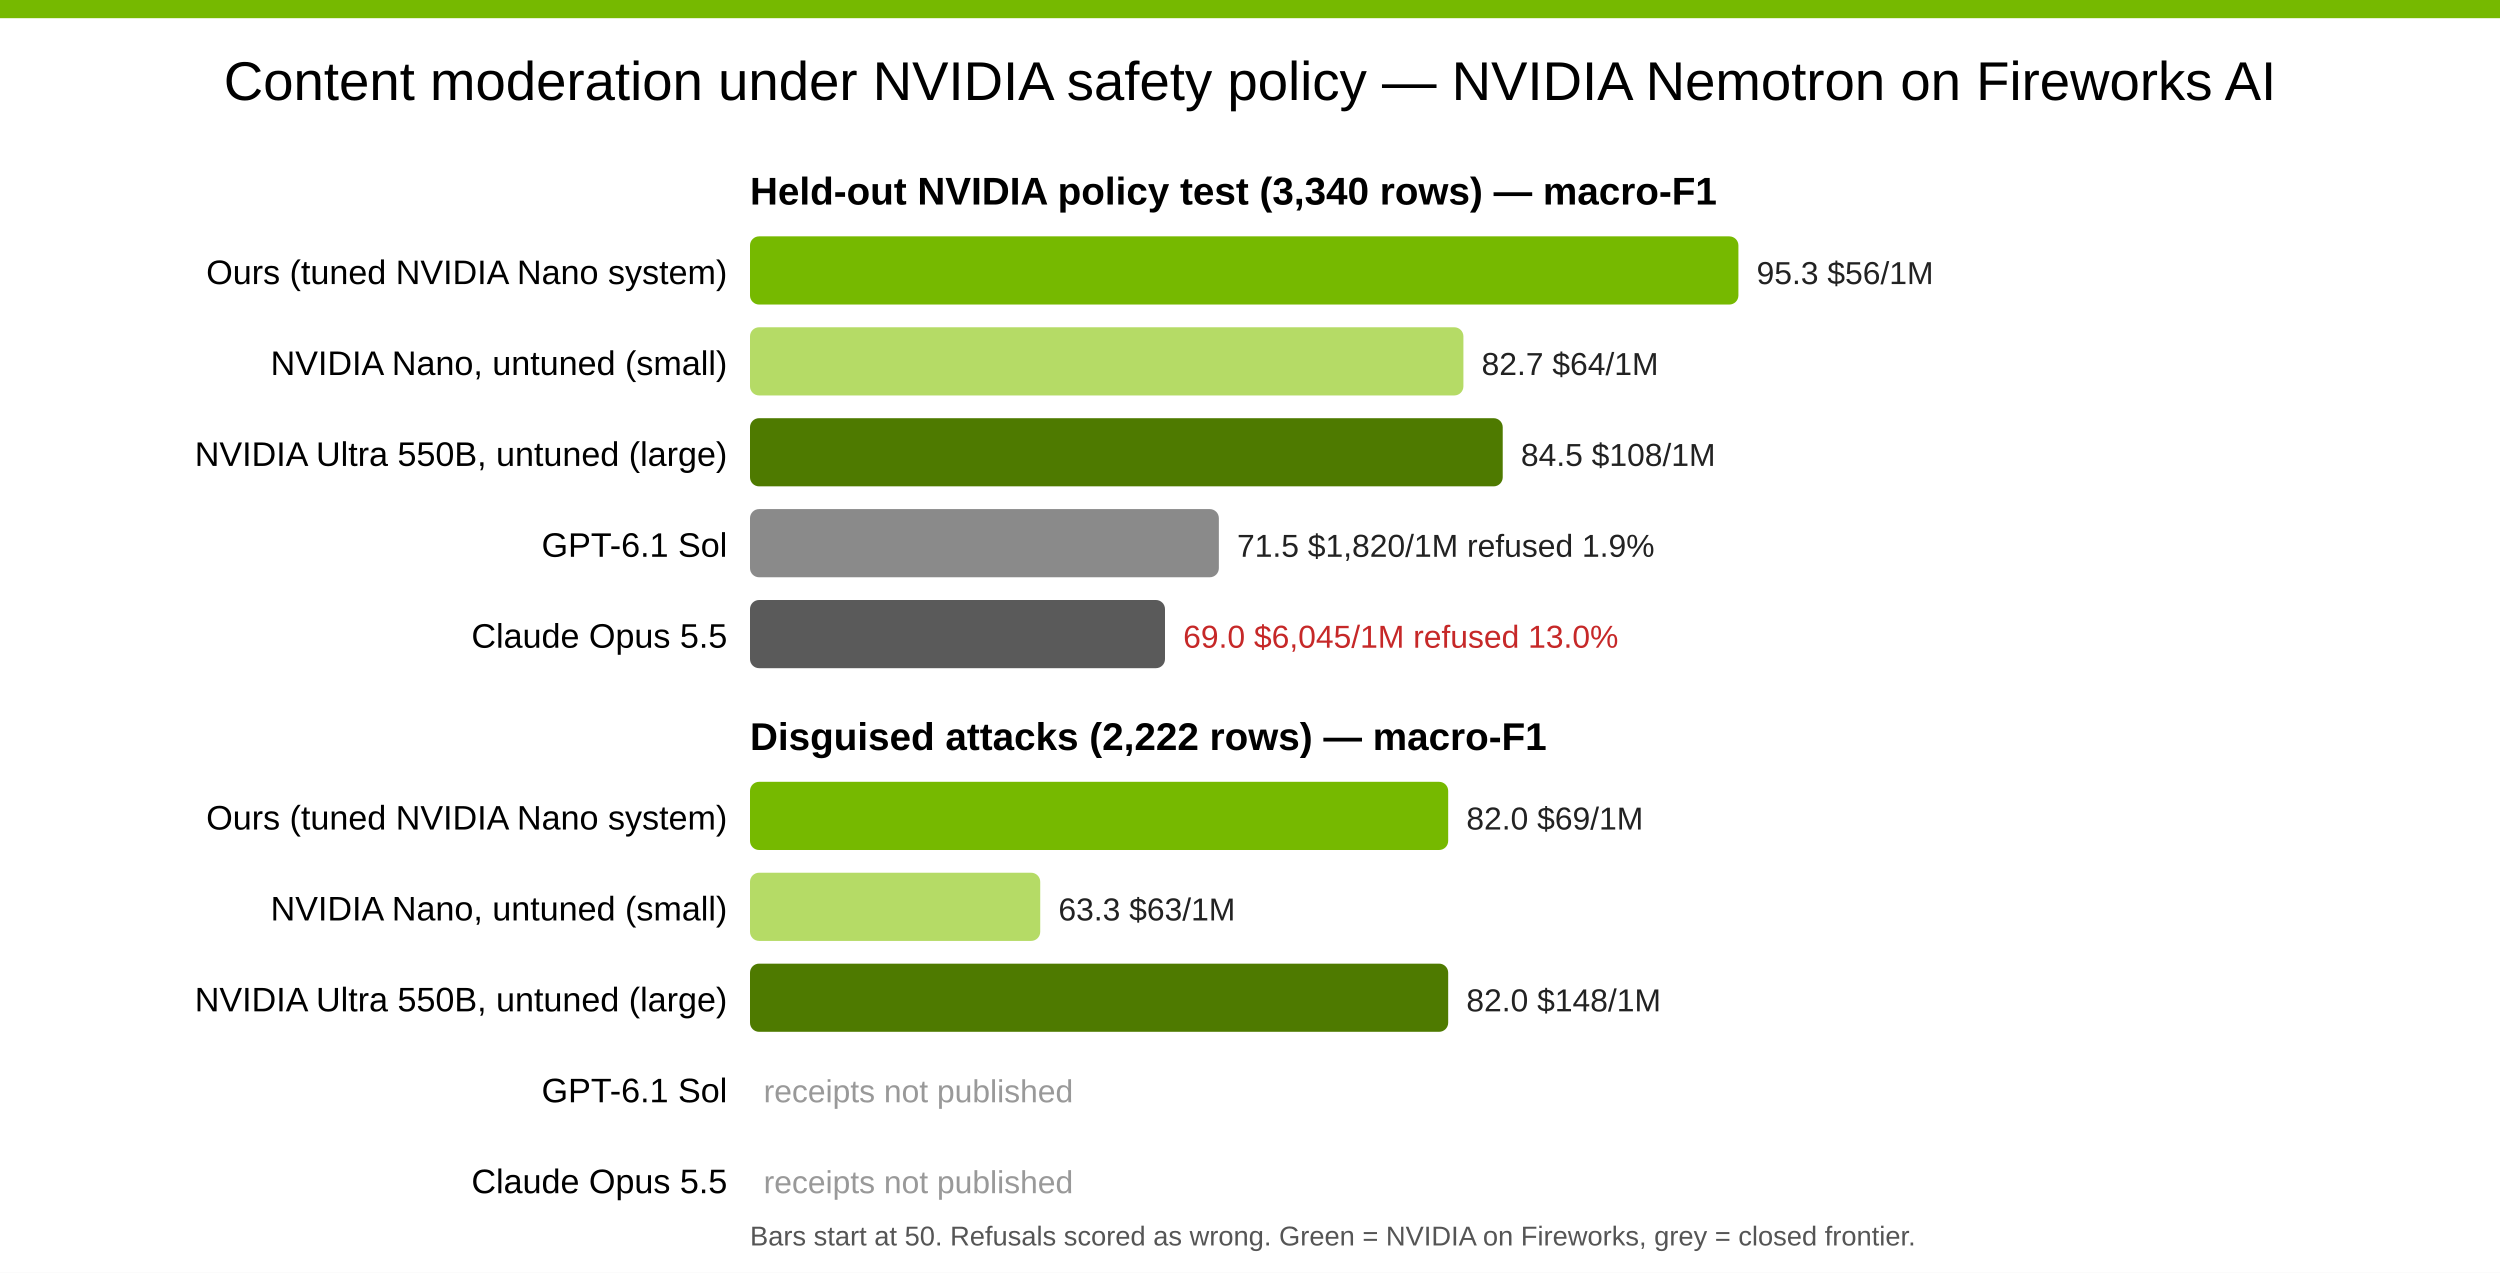
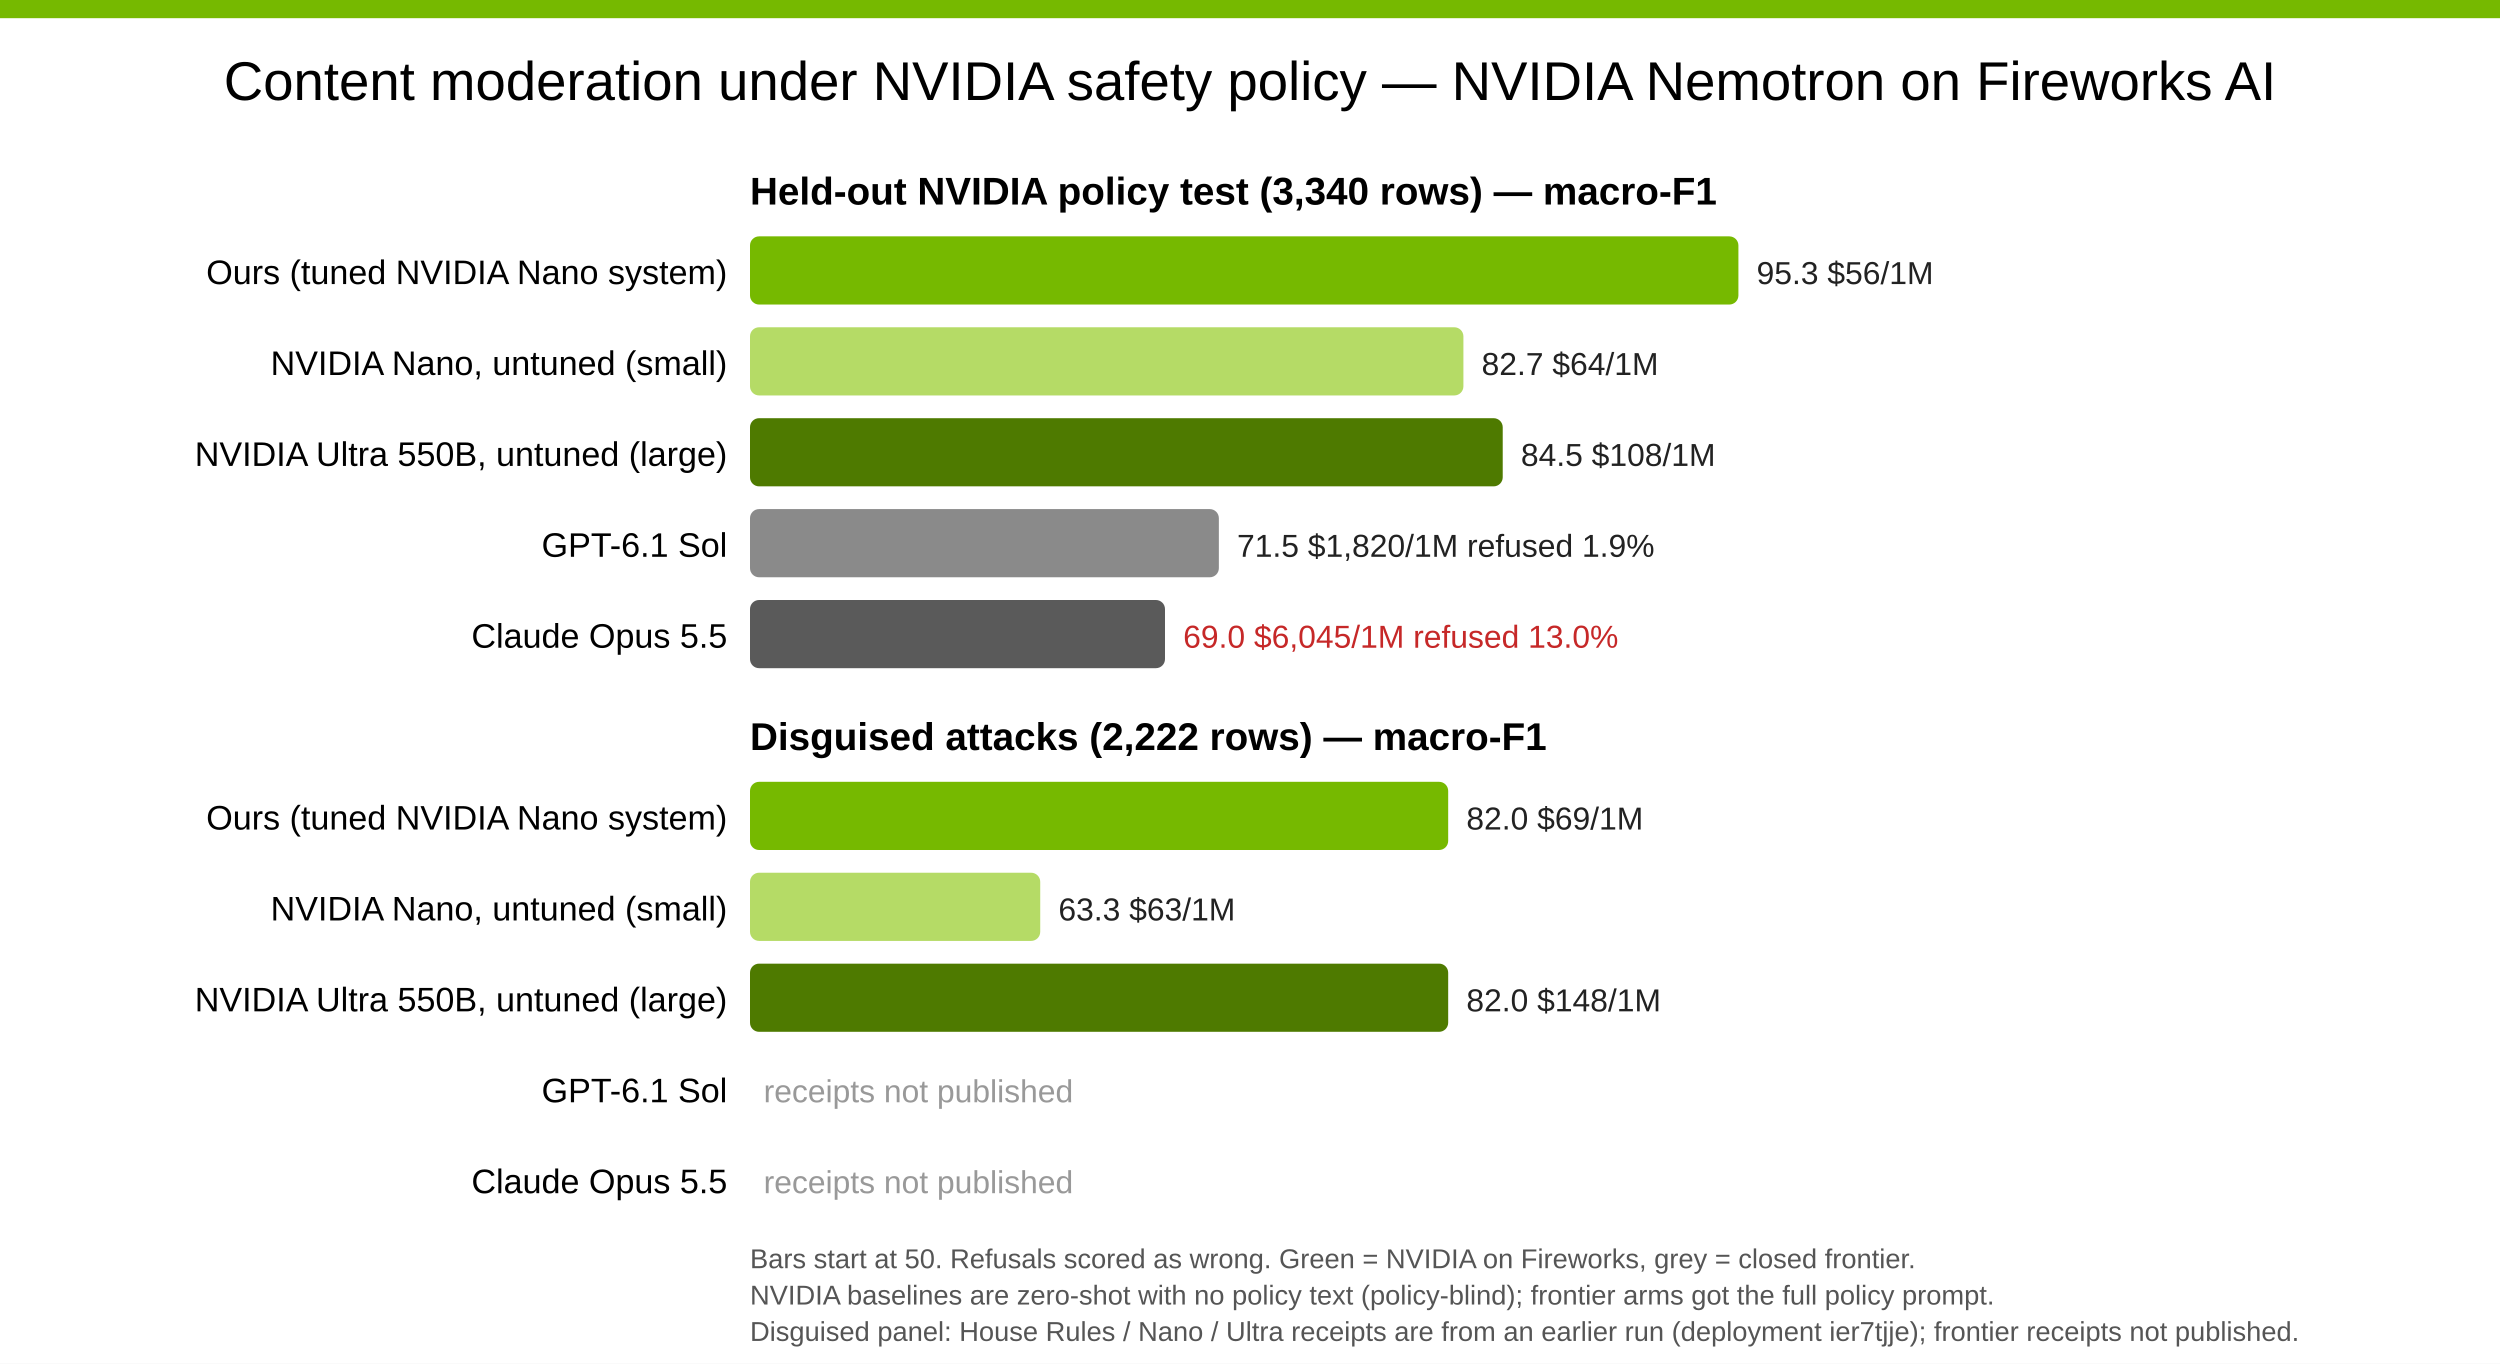
- <svg xmlns="http://www.w3.org/2000/svg" width="1100" height="560" font-family="Arial, sans-serif">
-   <rect width="1100" height="560" fill="white" />
+ <svg xmlns="http://www.w3.org/2000/svg" width="1100" height="600" font-family="Arial, sans-serif">
+   <rect width="1100" height="600" fill="white" />
  <rect width="1100" height="8" fill="#76B900" />
  <text x="550" y="44" font-size="24" text-anchor="middle">Content moderation under NVIDIA safety policy — NVIDIA Nemotron on Fireworks AI</text>
  <text x="330" y="90" font-size="17" font-weight="bold">Held-out NVIDIA policy test (3,340 rows) — macro-F1</text>
  <text x="320" y="125" font-size="15" text-anchor="end">Ours (tuned NVIDIA Nano system)</text>
  <rect x="330" y="104" width="434.9" height="30" rx="4" fill="#76B900" />
  <text x="772.9" y="125" font-size="14" fill="#222">95.3   $56/1M</text>
  <text x="320" y="165" font-size="15" text-anchor="end">NVIDIA Nano, untuned (small)</text>
  <rect x="330" y="144" width="313.9" height="30" rx="4" fill="#B5DB66" />
  <text x="651.9" y="165" font-size="14" fill="#222">82.7   $64/1M</text>
  <text x="320" y="205" font-size="15" text-anchor="end">NVIDIA Ultra 550B, untuned (large)</text>
  <rect x="330" y="184" width="331.2" height="30" rx="4" fill="#4E7A00" />
  <text x="669.2" y="205" font-size="14" fill="#222">84.5   $108/1M</text>
  <text x="320" y="245" font-size="15" text-anchor="end">GPT-6.1 Sol</text>
  <rect x="330" y="224" width="206.3" height="30" rx="4" fill="#8a8a8a" />
  <text x="544.3" y="245" font-size="14" fill="#222">71.5   $1,820/1M   refused 1.9%</text>
  <text x="320" y="285" font-size="15" text-anchor="end">Claude Opus 5.5</text>
  <rect x="330" y="264" width="182.6" height="30" rx="4" fill="#5a5a5a" />
  <text x="520.6" y="285" font-size="14" fill="#c62828">69.0   $6,045/1M   refused 13.0%</text>
  <text x="330" y="330" font-size="17" font-weight="bold">Disguised attacks (2,222 rows) — macro-F1</text>
  <text x="320" y="365" font-size="15" text-anchor="end">Ours (tuned NVIDIA Nano system)</text>
  <rect x="330" y="344" width="307.2" height="30" rx="4" fill="#76B900" />
  <text x="645.2" y="365" font-size="14" fill="#222">82.0   $69/1M</text>
  <text x="320" y="405" font-size="15" text-anchor="end">NVIDIA Nano, untuned (small)</text>
  <rect x="330" y="384" width="127.7" height="30" rx="4" fill="#B5DB66" />
  <text x="465.7" y="405" font-size="14" fill="#222">63.3   $63/1M</text>
  <text x="320" y="445" font-size="15" text-anchor="end">NVIDIA Ultra 550B, untuned (large)</text>
  <rect x="330" y="424" width="307.2" height="30" rx="4" fill="#4E7A00" />
  <text x="645.2" y="445" font-size="14" fill="#222">82.0   $148/1M</text>
  <text x="320" y="485" font-size="15" text-anchor="end">GPT-6.1 Sol</text>
  <text x="336" y="485" font-size="14" fill="#999">receipts not published</text>
  <text x="320" y="525" font-size="15" text-anchor="end">Claude Opus 5.5</text>
  <text x="336" y="525" font-size="14" fill="#999">receipts not published</text>
-   <text x="330" y="548" font-size="12" fill="#555">Bars start at 50. Refusals scored as wrong. Green = NVIDIA on Fireworks, grey = closed frontier.</text>
+   <text x="330" y="558" font-size="12" fill="#555">Bars start at 50. Refusals scored as wrong. Green = NVIDIA on Fireworks, grey = closed frontier.</text>
+   <text x="330" y="574" font-size="12" fill="#555">NVIDIA baselines are zero-shot with no policy text (policy-blind); frontier arms got the full policy prompt.</text>
+   <text x="330" y="590" font-size="12" fill="#555">Disguised panel: House Rules / Nano / Ultra receipts are from an earlier run (deployment ier7tjje); frontier receipts not published.</text>
</svg>
